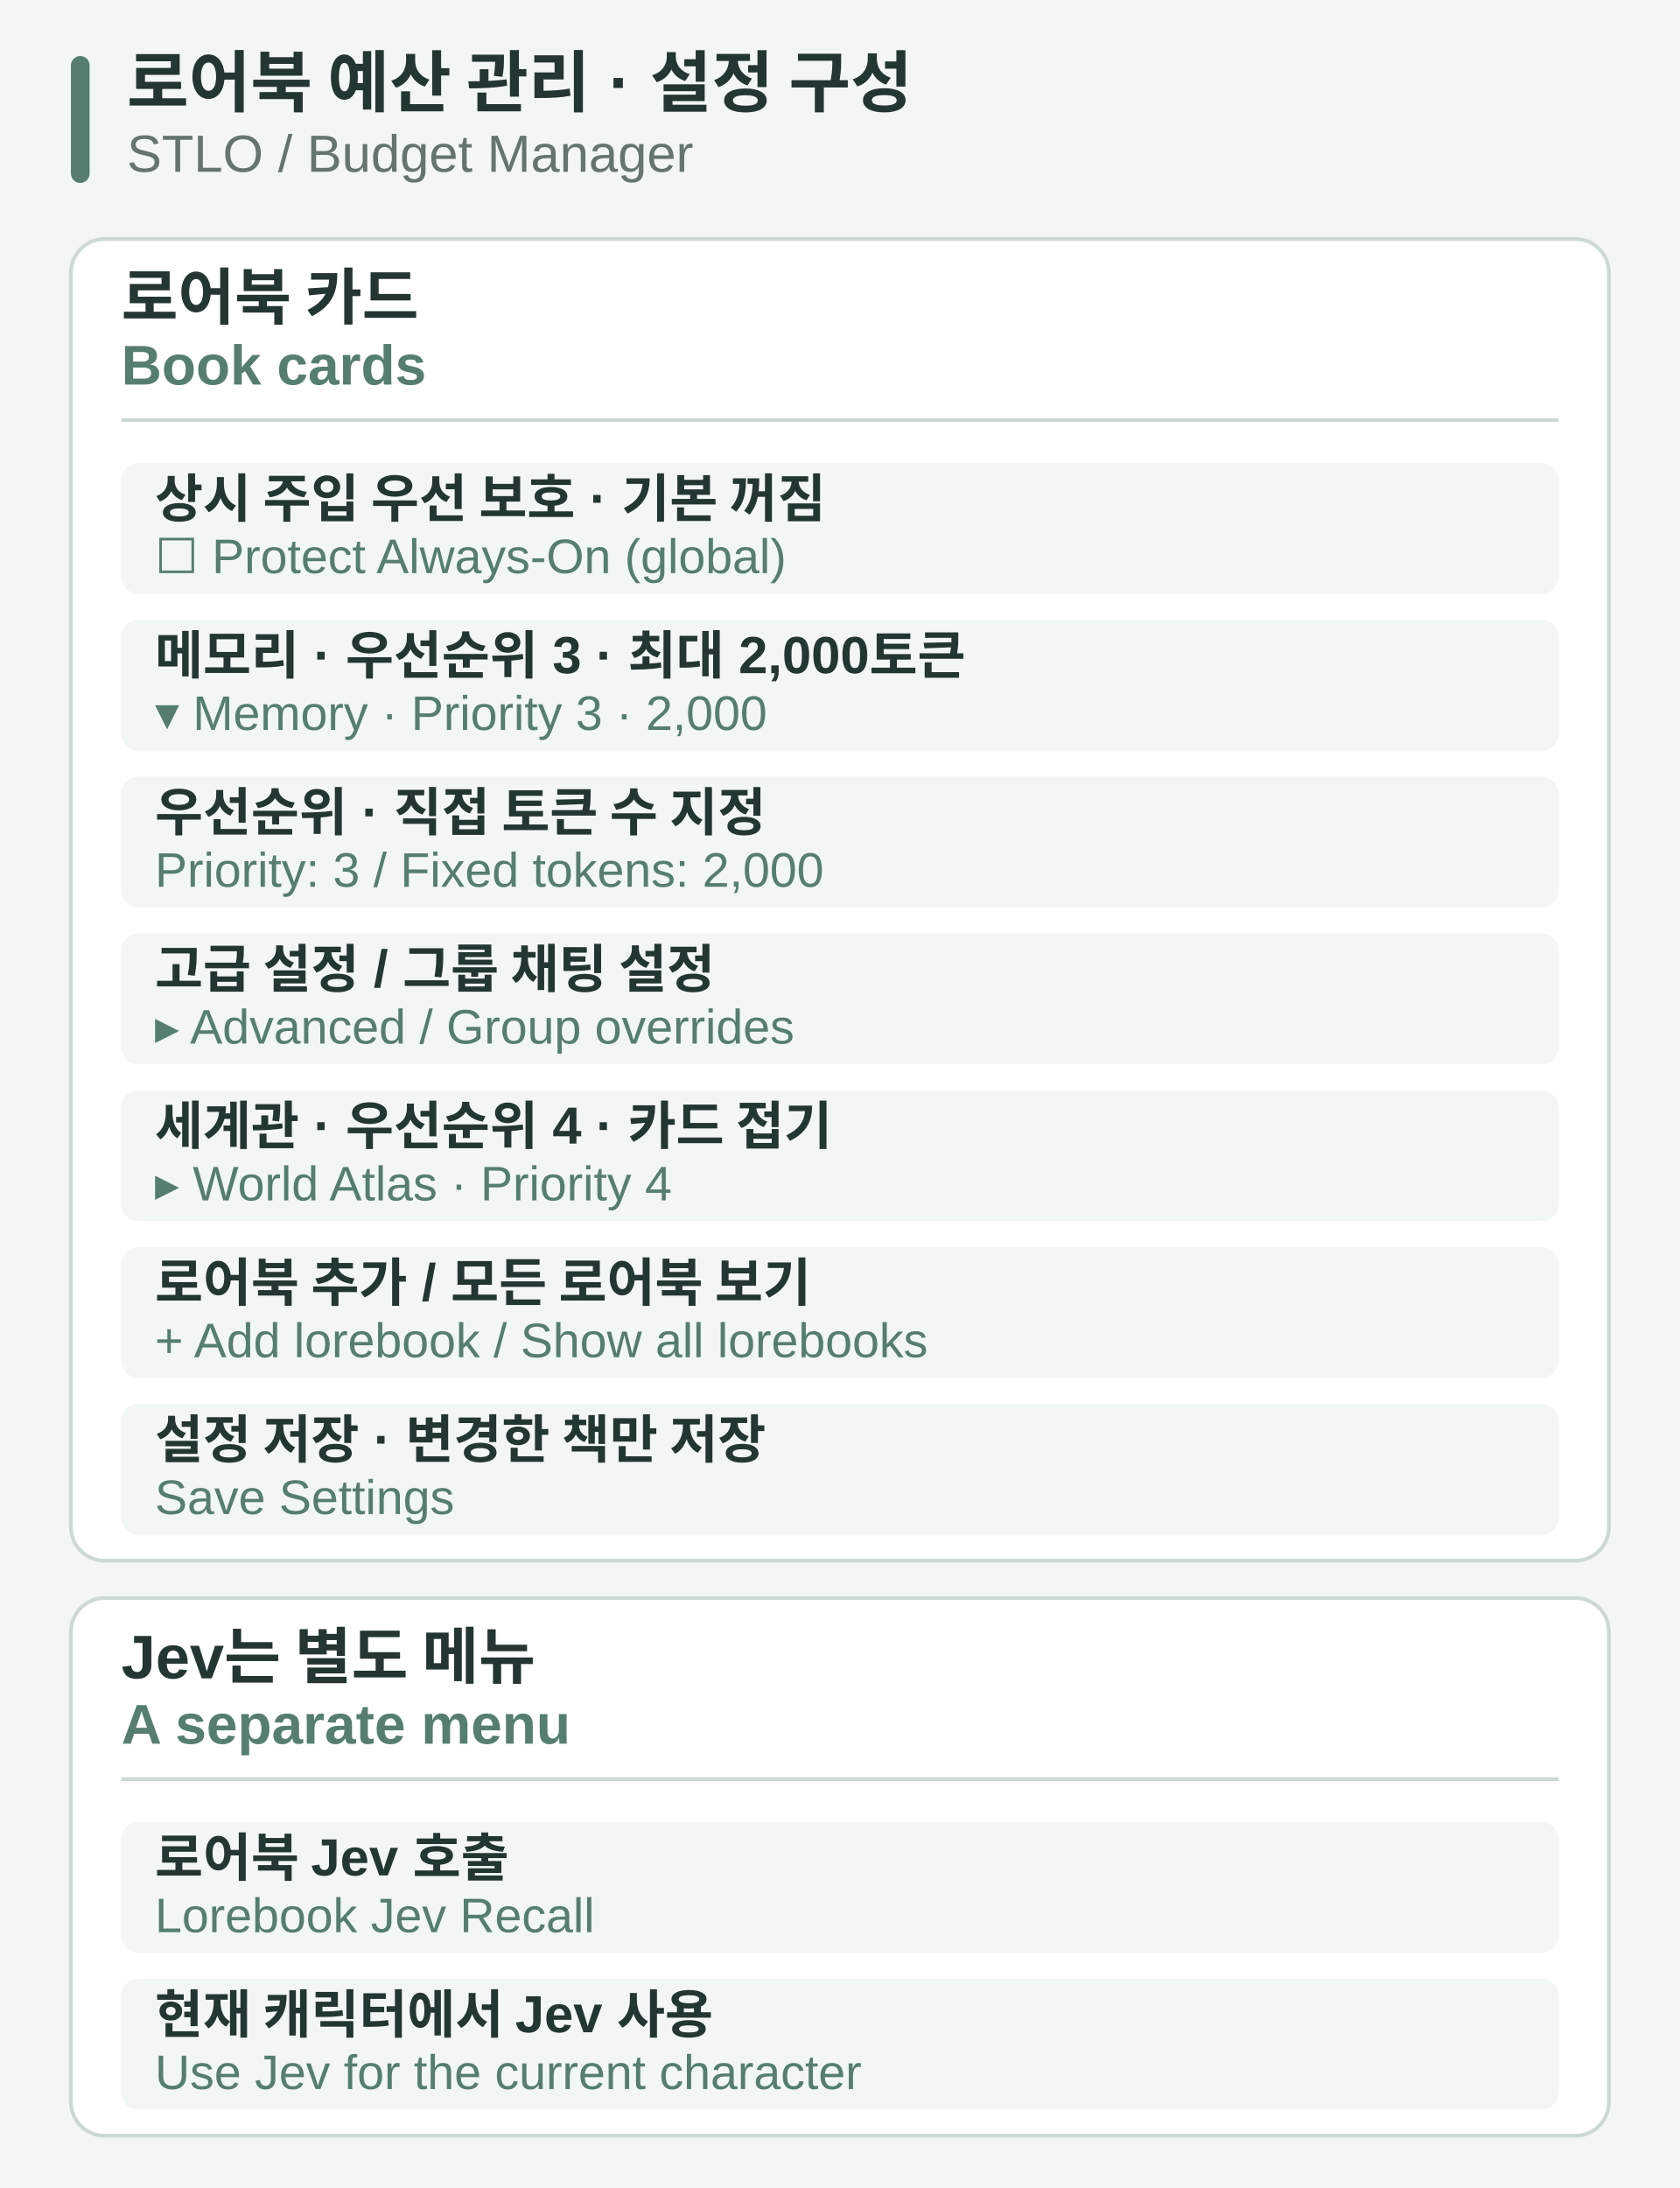
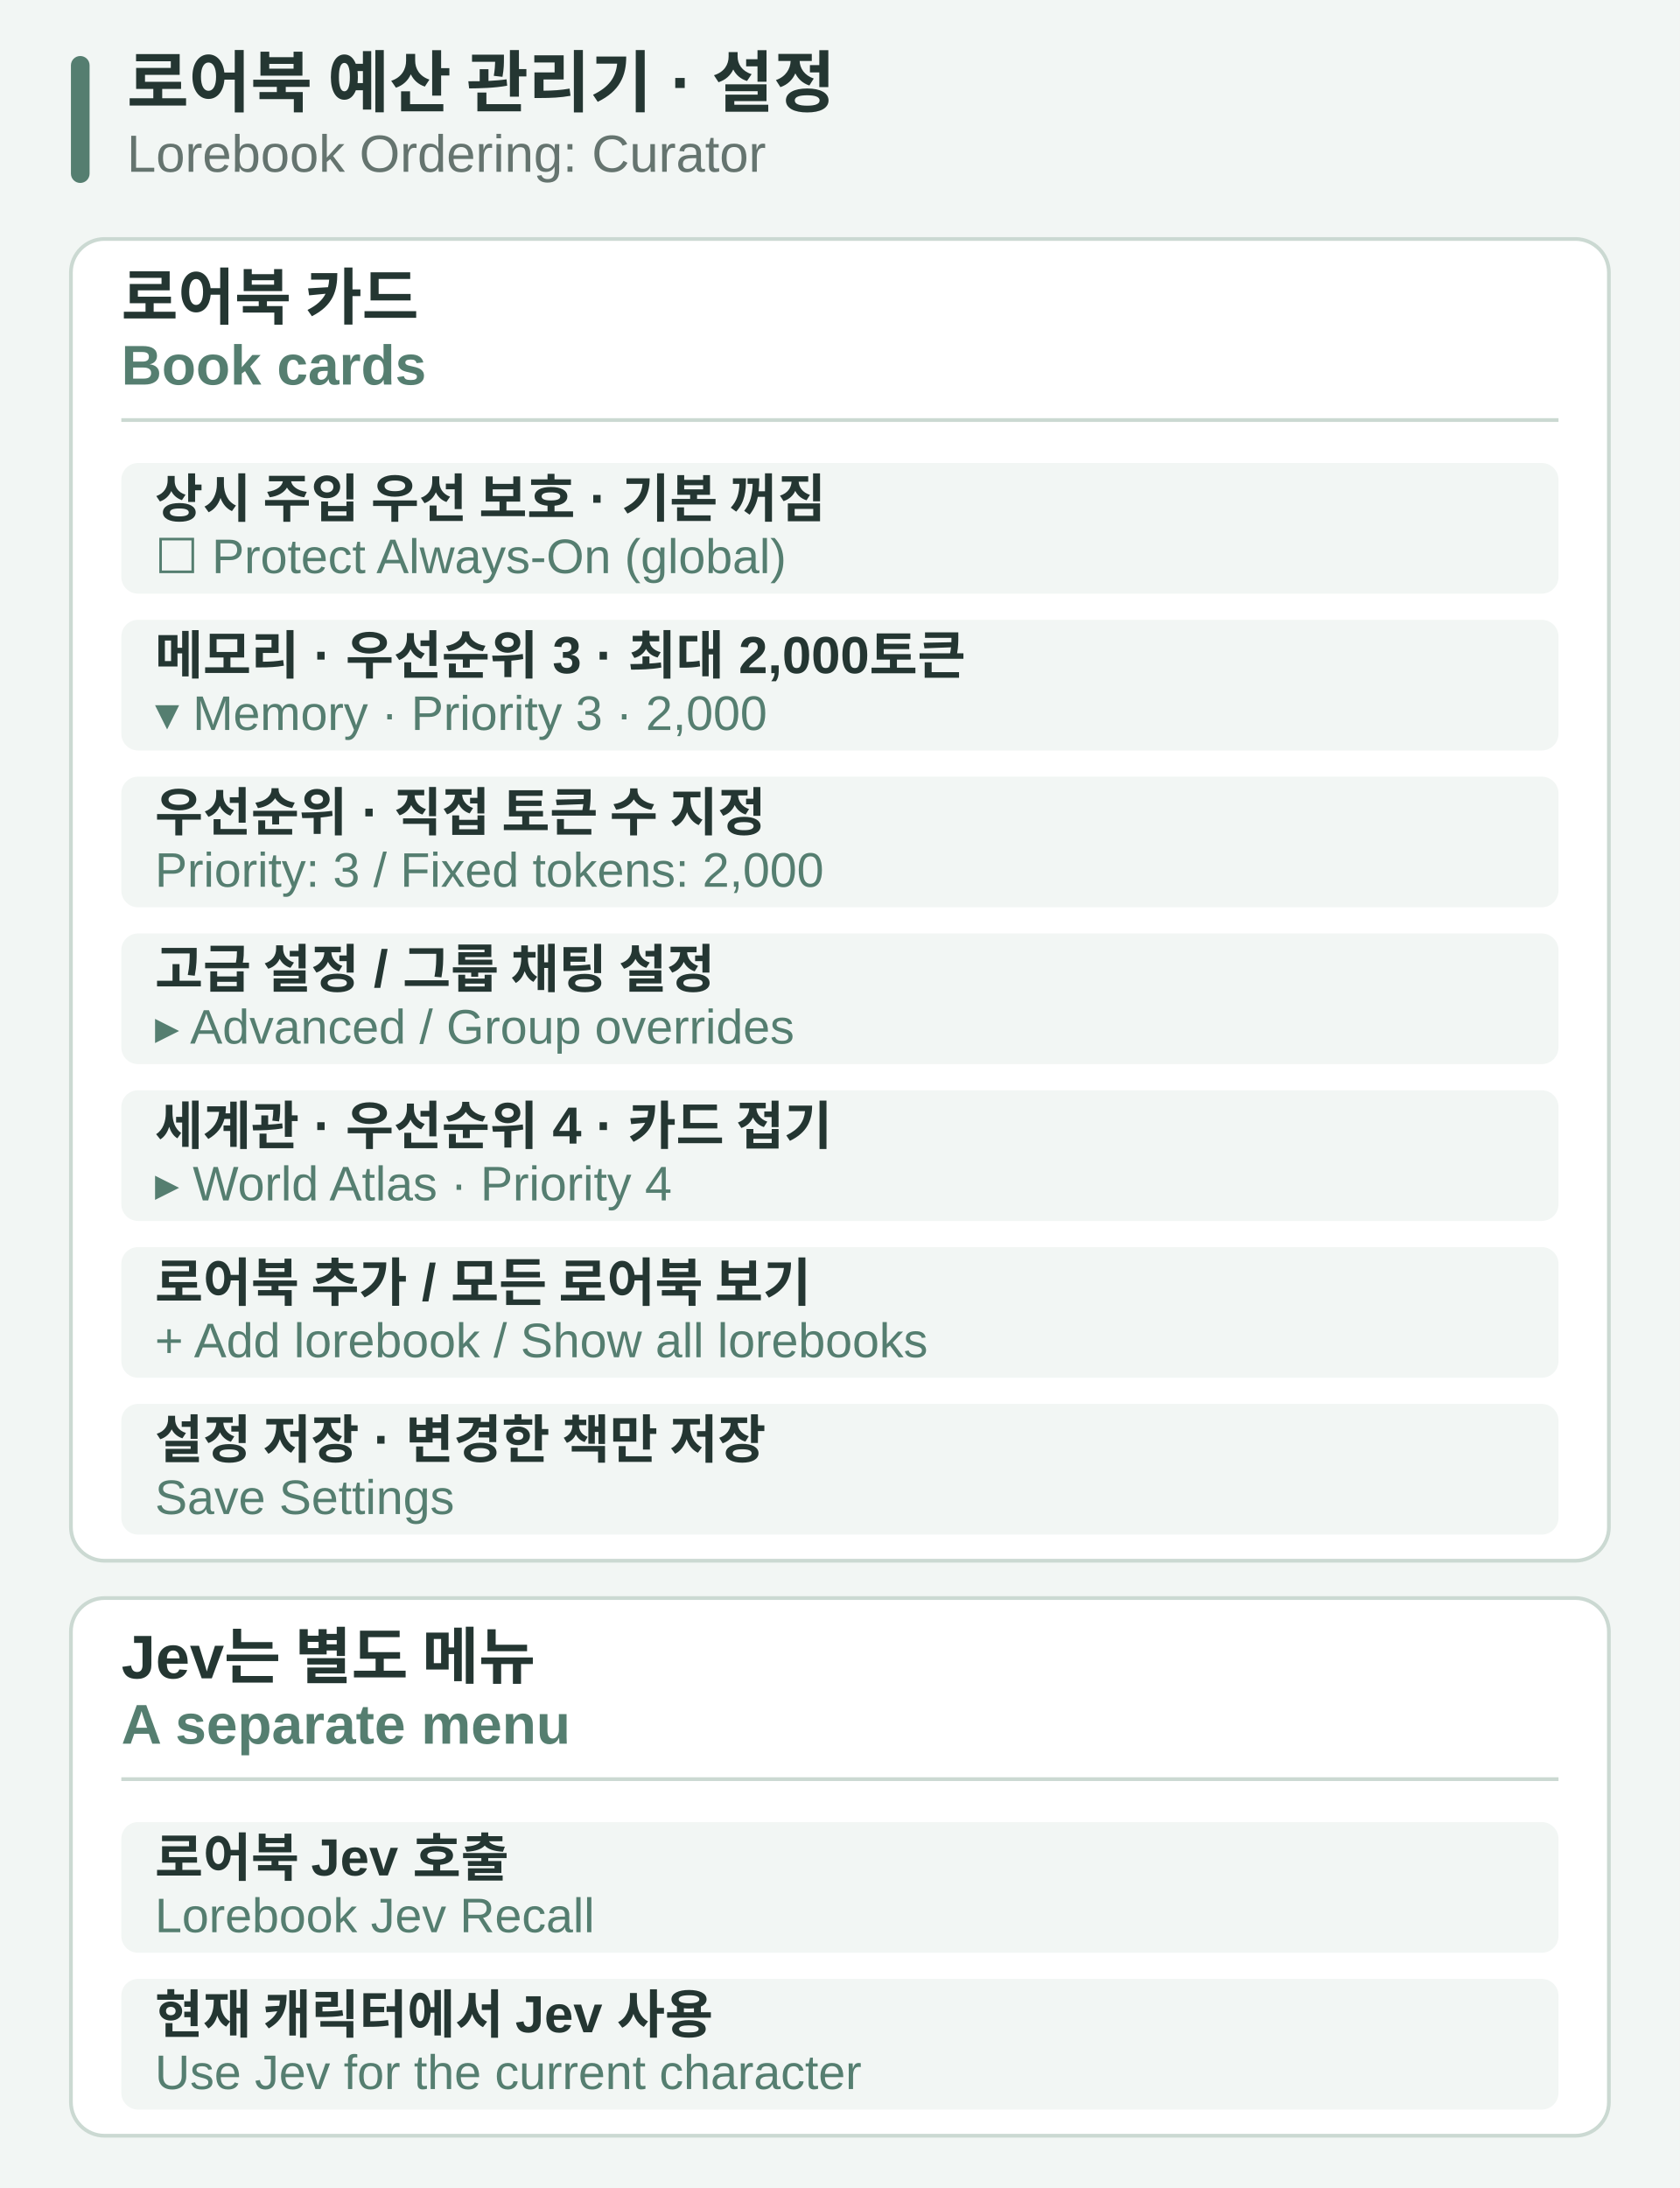
<svg xmlns="http://www.w3.org/2000/svg" width="900" height="1172" viewBox="0 0 900 1172" font-family="Arial,'Noto Sans KR','Apple SD Gothic Neo','Malgun Gothic',sans-serif" role="img" aria-label="STLO / Budget Manager">
  <rect width="900" height="1172" fill="#f2f6f4" />
  <rect x="38" y="30" width="10" height="68" rx="5" fill="#557e70" />
-   <text x="68" y="57" font-size="36" fill="#243632" font-weight="600">로어북 예산 관리 · 설정 구성</text>
-   <text x="68" y="92" font-size="28" fill="#65746f" font-weight="400">STLO / Budget Manager</text>
+   <text x="68" y="57" font-size="36" fill="#243632" font-weight="600">로어북 예산 관리기 · 설정</text>
+   <text x="68" y="92" font-size="28" fill="#65746f" font-weight="400">Lorebook Ordering: Curator</text>
  <rect x="38" y="128" width="824" height="708" rx="18" fill="#fff" stroke="#cbd9d2" stroke-width="2" />
  <text x="65" y="171" font-size="33" fill="#243632" font-weight="600">로어북 카드</text>
  <text x="65" y="206" font-size="30" fill="#557e70" font-weight="600">Book cards</text>
  <path d="M65 225H835" stroke="#cbd9d2" stroke-width="2" />
  <rect x="65" y="248" width="770" height="70" rx="9" fill="#f2f6f4" />
  <text x="83" y="277" font-size="28" fill="#243632" font-weight="600">상시 주입 우선 보호 · 기본 꺼짐</text>
  <text x="83" y="307" font-size="26" fill="#557e70" font-weight="400">☐ Protect Always-On (global)</text>
  <rect x="65" y="332" width="770" height="70" rx="9" fill="#f2f6f4" />
  <text x="83" y="361" font-size="28" fill="#243632" font-weight="600">메모리 · 우선순위 3 · 최대 2,000토큰</text>
  <text x="83" y="391" font-size="26" fill="#557e70" font-weight="400">▾ Memory  ·  Priority 3  ·  2,000</text>
  <rect x="65" y="416" width="770" height="70" rx="9" fill="#f2f6f4" />
  <text x="83" y="445" font-size="28" fill="#243632" font-weight="600">우선순위 · 직접 토큰 수 지정</text>
  <text x="83" y="475" font-size="26" fill="#557e70" font-weight="400">Priority: 3  /  Fixed tokens: 2,000</text>
  <rect x="65" y="500" width="770" height="70" rx="9" fill="#f2f6f4" />
  <text x="83" y="529" font-size="28" fill="#243632" font-weight="600">고급 설정 / 그룹 채팅 설정</text>
  <text x="83" y="559" font-size="26" fill="#557e70" font-weight="400">▸ Advanced / Group overrides</text>
  <rect x="65" y="584" width="770" height="70" rx="9" fill="#f2f6f4" />
  <text x="83" y="613" font-size="28" fill="#243632" font-weight="600">세계관 · 우선순위 4 · 카드 접기</text>
  <text x="83" y="643" font-size="26" fill="#557e70" font-weight="400">▸ World Atlas  ·  Priority 4</text>
  <rect x="65" y="668" width="770" height="70" rx="9" fill="#f2f6f4" />
  <text x="83" y="697" font-size="28" fill="#243632" font-weight="600">로어북 추가 / 모든 로어북 보기</text>
  <text x="83" y="727" font-size="26" fill="#557e70" font-weight="400">+ Add lorebook  /  Show all lorebooks</text>
  <rect x="65" y="752" width="770" height="70" rx="9" fill="#f2f6f4" />
  <text x="83" y="781" font-size="28" fill="#243632" font-weight="600">설정 저장 · 변경한 책만 저장</text>
  <text x="83" y="811" font-size="26" fill="#557e70" font-weight="400">Save Settings</text>
  <rect x="38" y="856" width="824" height="288" rx="18" fill="#fff" stroke="#cbd9d2" stroke-width="2" />
  <text x="65" y="899" font-size="33" fill="#243632" font-weight="600">Jev는 별도 메뉴</text>
  <text x="65" y="934" font-size="30" fill="#557e70" font-weight="600">A separate menu</text>
  <path d="M65 953H835" stroke="#cbd9d2" stroke-width="2" />
  <rect x="65" y="976" width="770" height="70" rx="9" fill="#f2f6f4" />
  <text x="83" y="1005" font-size="28" fill="#243632" font-weight="600">로어북 Jev 호출</text>
  <text x="83" y="1035" font-size="26" fill="#557e70" font-weight="400">Lorebook Jev Recall</text>
  <rect x="65" y="1060" width="770" height="70" rx="9" fill="#f2f6f4" />
  <text x="83" y="1089" font-size="28" fill="#243632" font-weight="600">현재 캐릭터에서 Jev 사용</text>
  <text x="83" y="1119" font-size="26" fill="#557e70" font-weight="400">Use Jev for the current character</text>
</svg>
